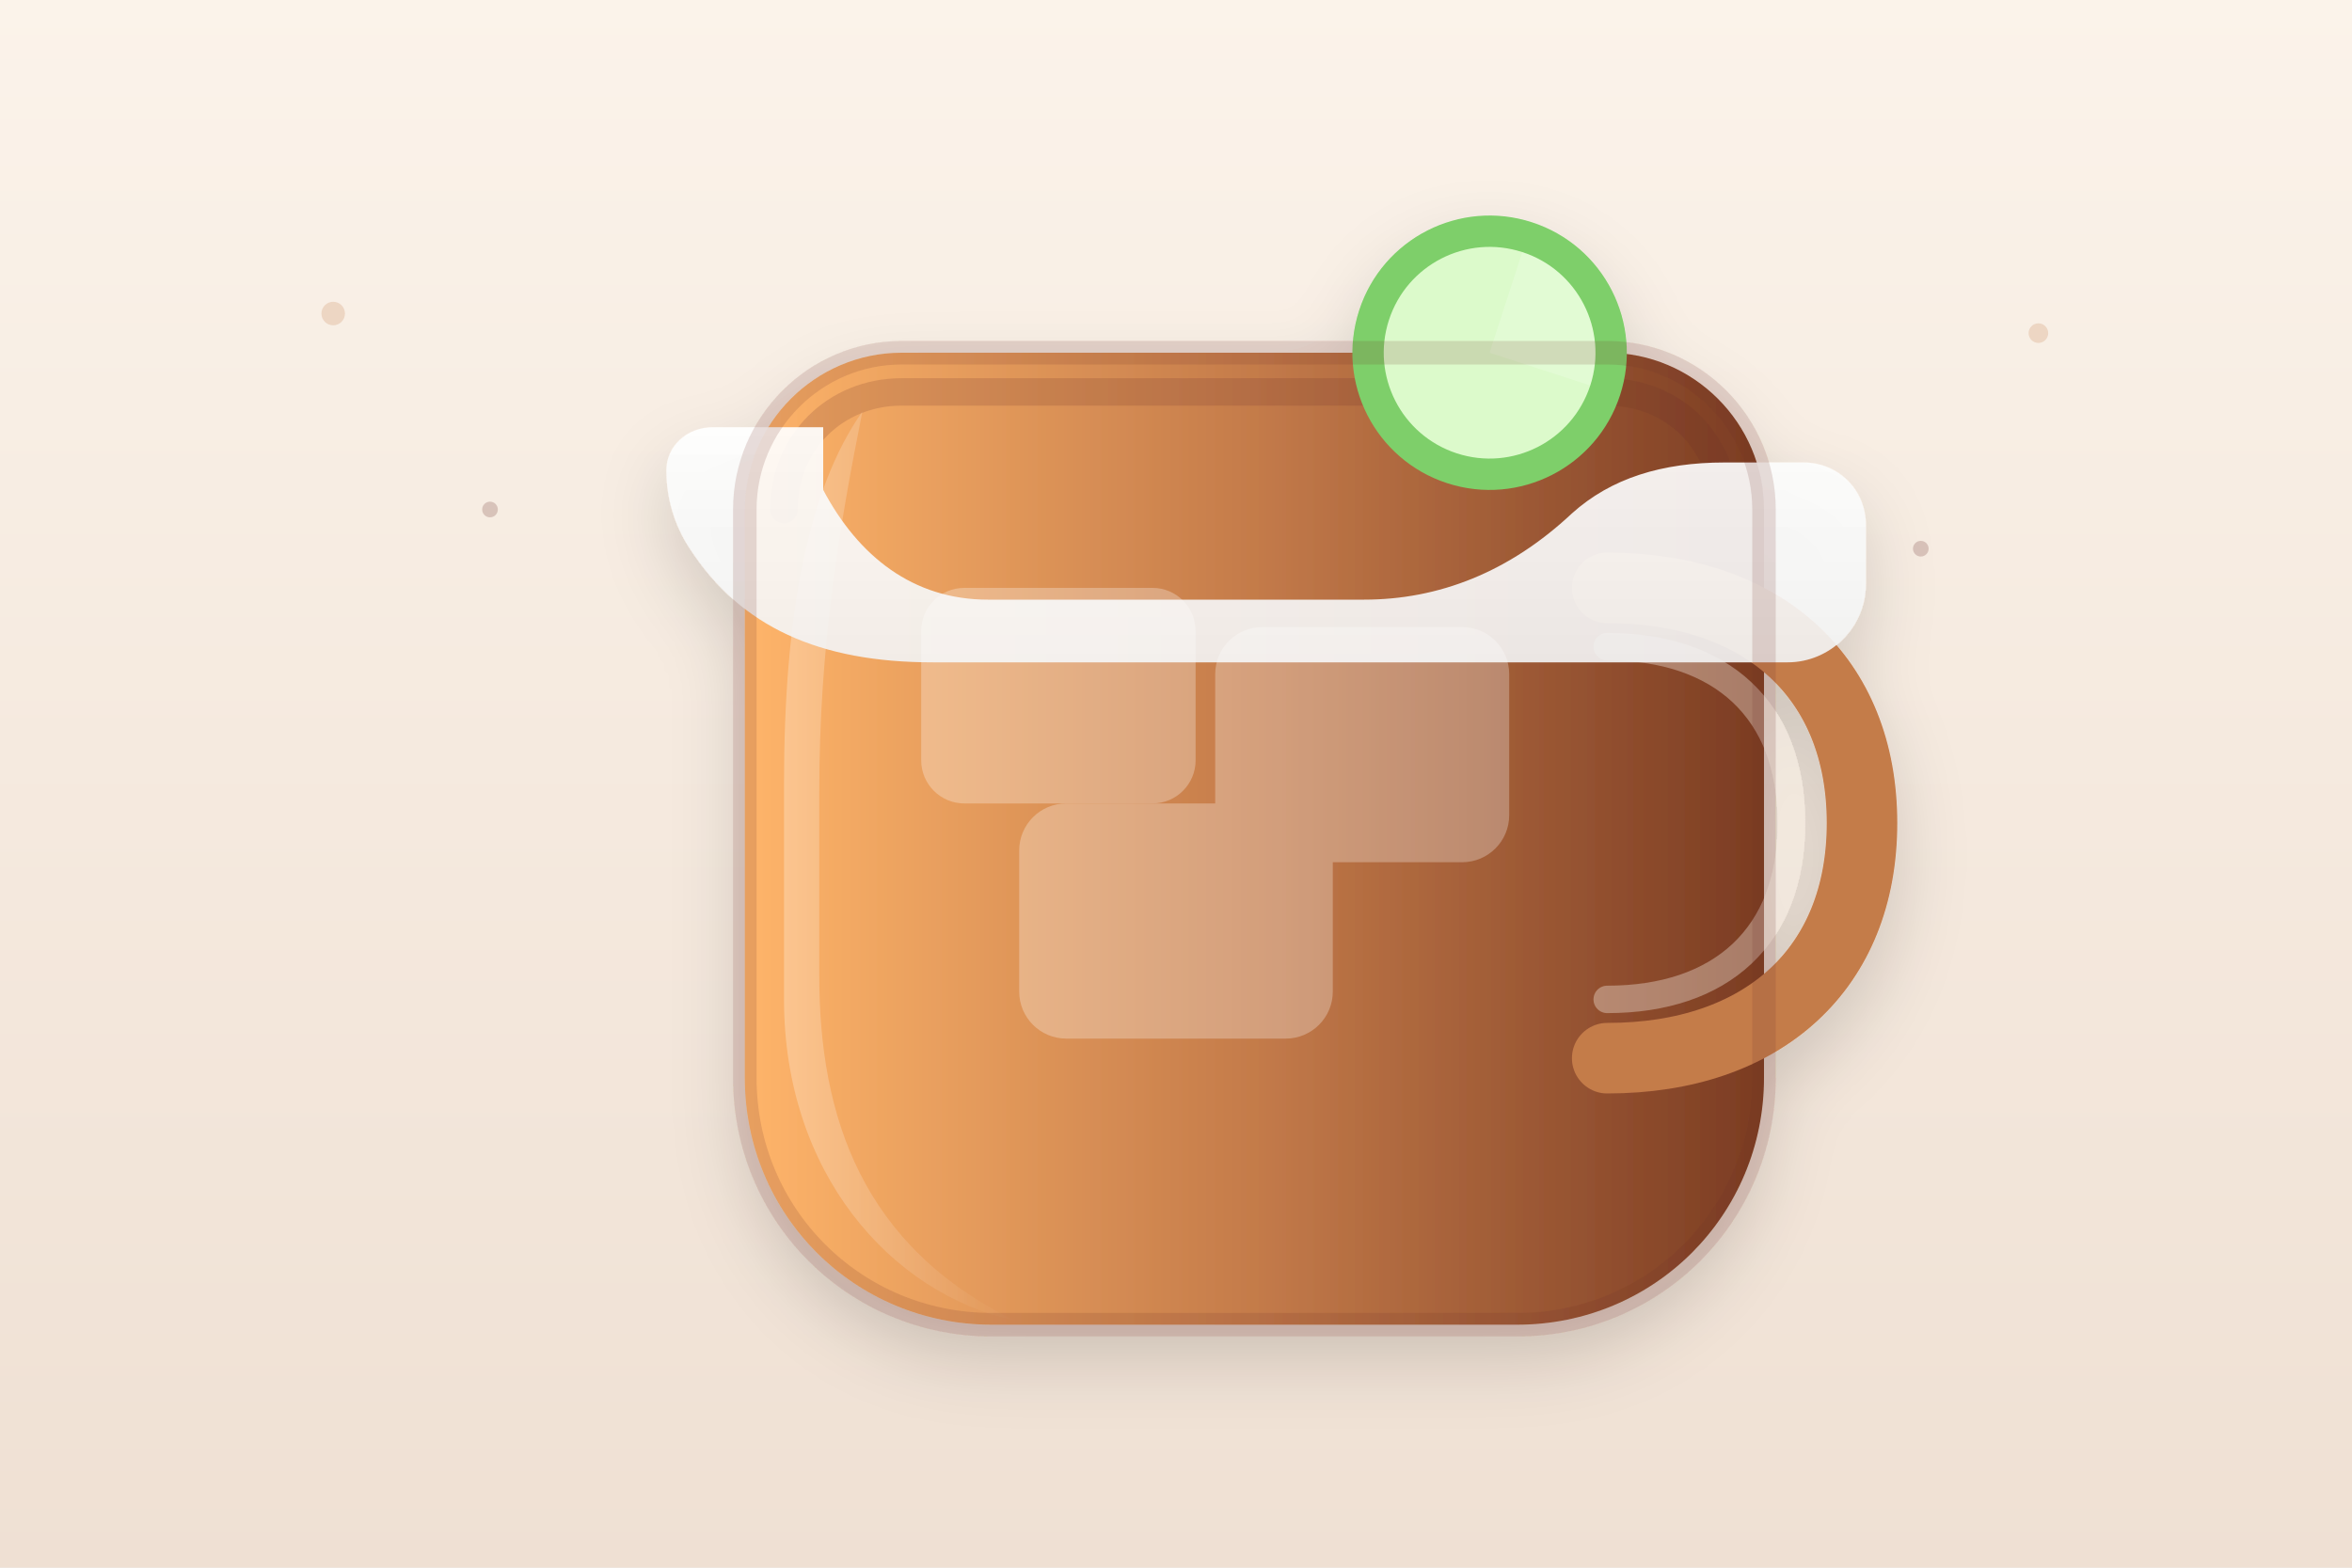
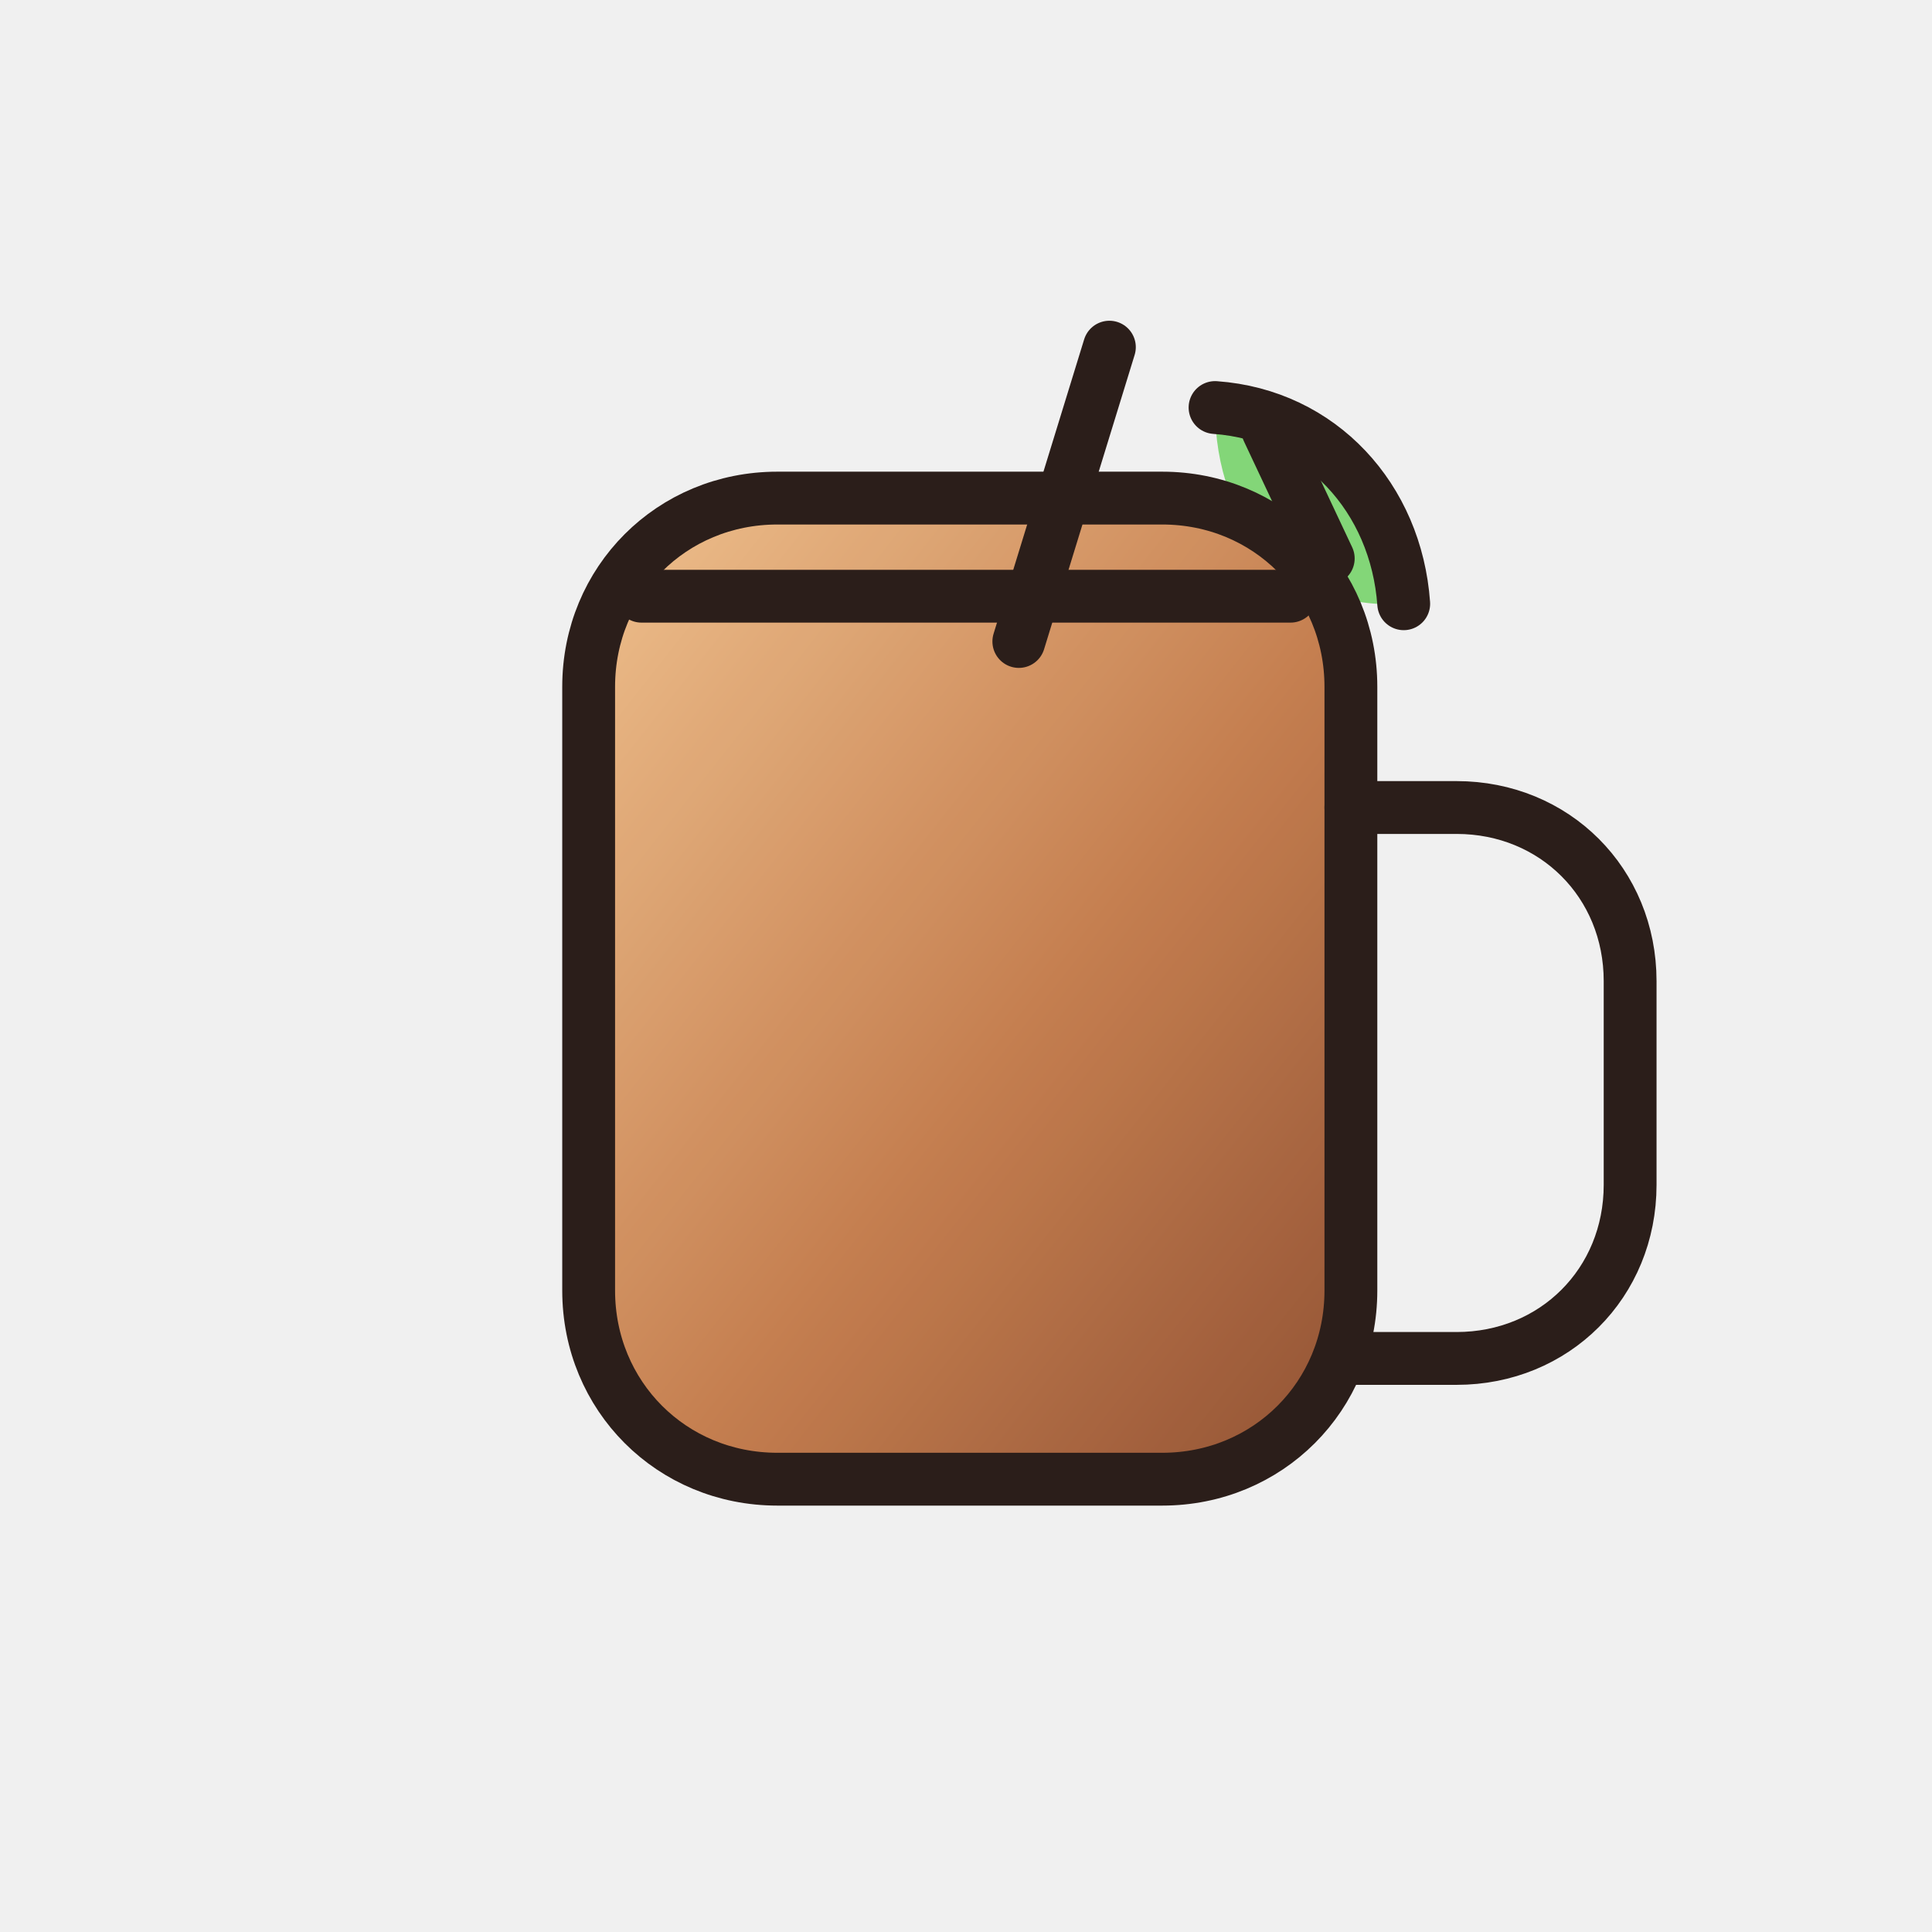
- <svg xmlns="http://www.w3.org/2000/svg" viewBox="0 0 1200 800" role="img" aria-label="Moscow Mule in a copper mug">
+ <svg xmlns="http://www.w3.org/2000/svg" viewBox="0 0 512 512" role="img" aria-label="Moscow Mule">
  <defs>
-     <linearGradient id="bg" x1="0" y1="0" x2="0" y2="1">
-       <stop offset="0" stop-color="#fbf3ea" />
-       <stop offset="1" stop-color="#efe0d3" />
+     <linearGradient id="copper" x1="0" y1="0" x2="1" y2="1">
+       <stop offset="0" stop-color="#f0c08b" />
+       <stop offset="0.55" stop-color="#c47b4a" />
+       <stop offset="1" stop-color="#8d4b2c" />
    </linearGradient>
-     <linearGradient id="copper" x1="0" y1="0" x2="1" y2="0">
-       <stop offset="0" stop-color="#ffb56a" />
-       <stop offset="0.5" stop-color="#c47b4a" />
-       <stop offset="1" stop-color="#7a3b22" />
-     </linearGradient>
-     <linearGradient id="copperHighlight" x1="0" y1="0" x2="1" y2="0">
-       <stop offset="0" stop-color="#ffffff" stop-opacity="0.35" />
-       <stop offset="1" stop-color="#ffffff" stop-opacity="0" />
-     </linearGradient>
-     <linearGradient id="foam" x1="0" y1="0" x2="0" y2="1">
-       <stop offset="0" stop-color="#ffffff" />
-       <stop offset="1" stop-color="#f2f2f2" />
-     </linearGradient>
-     <filter id="shadow" x="-20%" y="-20%" width="140%" height="140%">
-       <feDropShadow dx="0" dy="16" stdDeviation="18" flood-color="#000" flood-opacity="0.16" />
-     </filter>
  </defs>
-   <rect width="1200" height="800" fill="url(#bg)" />
-   <g opacity="0.22">
-     <circle cx="170" cy="160" r="6" fill="#c47b4a" />
-     <circle cx="250" cy="260" r="4" fill="#6a2e2a" />
-     <circle cx="1040" cy="170" r="5" fill="#c47b4a" />
-     <circle cx="980" cy="280" r="4" fill="#6a2e2a" />
-   </g>
-   <g filter="url(#shadow)">
-     <path d="M380 260c0-44 36-80 80-80h360c44 0 80 36 80 80v290c0 70-56 126-126 126H506c-70 0-126-56-126-126V260z" fill="url(#copper)" />
-     <path d="M400 260c0-34 26-60 60-60h360c34 0 60 26 60 60" fill="none" stroke="#6a2e2a" stroke-opacity="0.18" stroke-width="14" stroke-linecap="round" />
-     <path d="M440 210c-28 40-40 104-40 190v110c0 88 54 150 118 164-78-38-100-104-100-176V404c0-74 10-134 22-194z" fill="url(#copperHighlight)" opacity="0.75" />
-     <path d="M820 300c80 0 130 46 130 120s-50 120-130 120" fill="none" stroke="#c47b4a" stroke-width="36" stroke-linecap="round" />
-     <path d="M820 330c58 0 94 32 94 90s-36 90-94 90" fill="none" stroke="#fbf3ea" stroke-opacity="0.35" stroke-width="14" stroke-linecap="round" />
-     <path d="M420 250c18 34 46 56 84 56h192c38 0 74-14 106-44 20-18 46-26 78-26h40c18 0 32 14 32 32v30c0 22-18 40-40 40H476c-58 0-98-18-124-58-8-12-12-26-12-40 0-12 10-22 24-22h56z" fill="url(#foam)" opacity="0.92" />
-     <g fill="#ffffff" opacity="0.28">
-       <rect x="470" y="300" width="140" height="110" rx="22" />
-       <rect x="620" y="320" width="150" height="120" rx="24" />
-       <rect x="520" y="410" width="160" height="120" rx="24" />
-     </g>
-     <g transform="translate(760 180) rotate(18)">
-       <circle cx="0" cy="0" r="70" fill="#7ecf6a" />
-       <circle cx="0" cy="0" r="54" fill="#e7ffd6" opacity="0.9" />
-       <path d="M0-54 A54 54 0 0 1 54 0 L0 0 Z" fill="#fff" opacity="0.18" />
-     </g>
-     <path d="M380 260c0-44 36-80 80-80h360c44 0 80 36 80 80v290c0 70-56 126-126 126H506c-70 0-126-56-126-126V260z" fill="none" stroke="#6a2e2a" stroke-opacity="0.16" stroke-width="12" />
+   <path d="M156 182 C156 154 178 132 206 132 H308 C336 132 358 154 358 182 V342 C358 370 336 392 308 392 H206 C178 392 156 370 156 342 Z" fill="url(#copper)" opacity="0.96" />
+   <path d="M322 108 C350 110 370 132 372 160 C342 162 322 140 322 108 Z" fill="#77d36a" opacity="0.9" />
+   <g fill="none" stroke="#2b1e1a" stroke-width="14" stroke-linecap="round" stroke-linejoin="round">
+     <path d="M170 158 H342" />
+     <path d="M156 182 C156 154 178 132 206 132 H308 C336 132 358 154 358 182 V342 C358 370 336 392 308 392 H206 C178 392 156 370 156 342 Z" />
+     <path d="M358 214 H386 C412 214 432 234 432 260 V314 C432 340 412 360 386 360 H358" />
+     <path d="M294 92 L270 170" />
+     <path d="M322 108 C350 110 370 132 372 160" />
+     <path d="M336 114 L352 148" />
  </g>
</svg>
